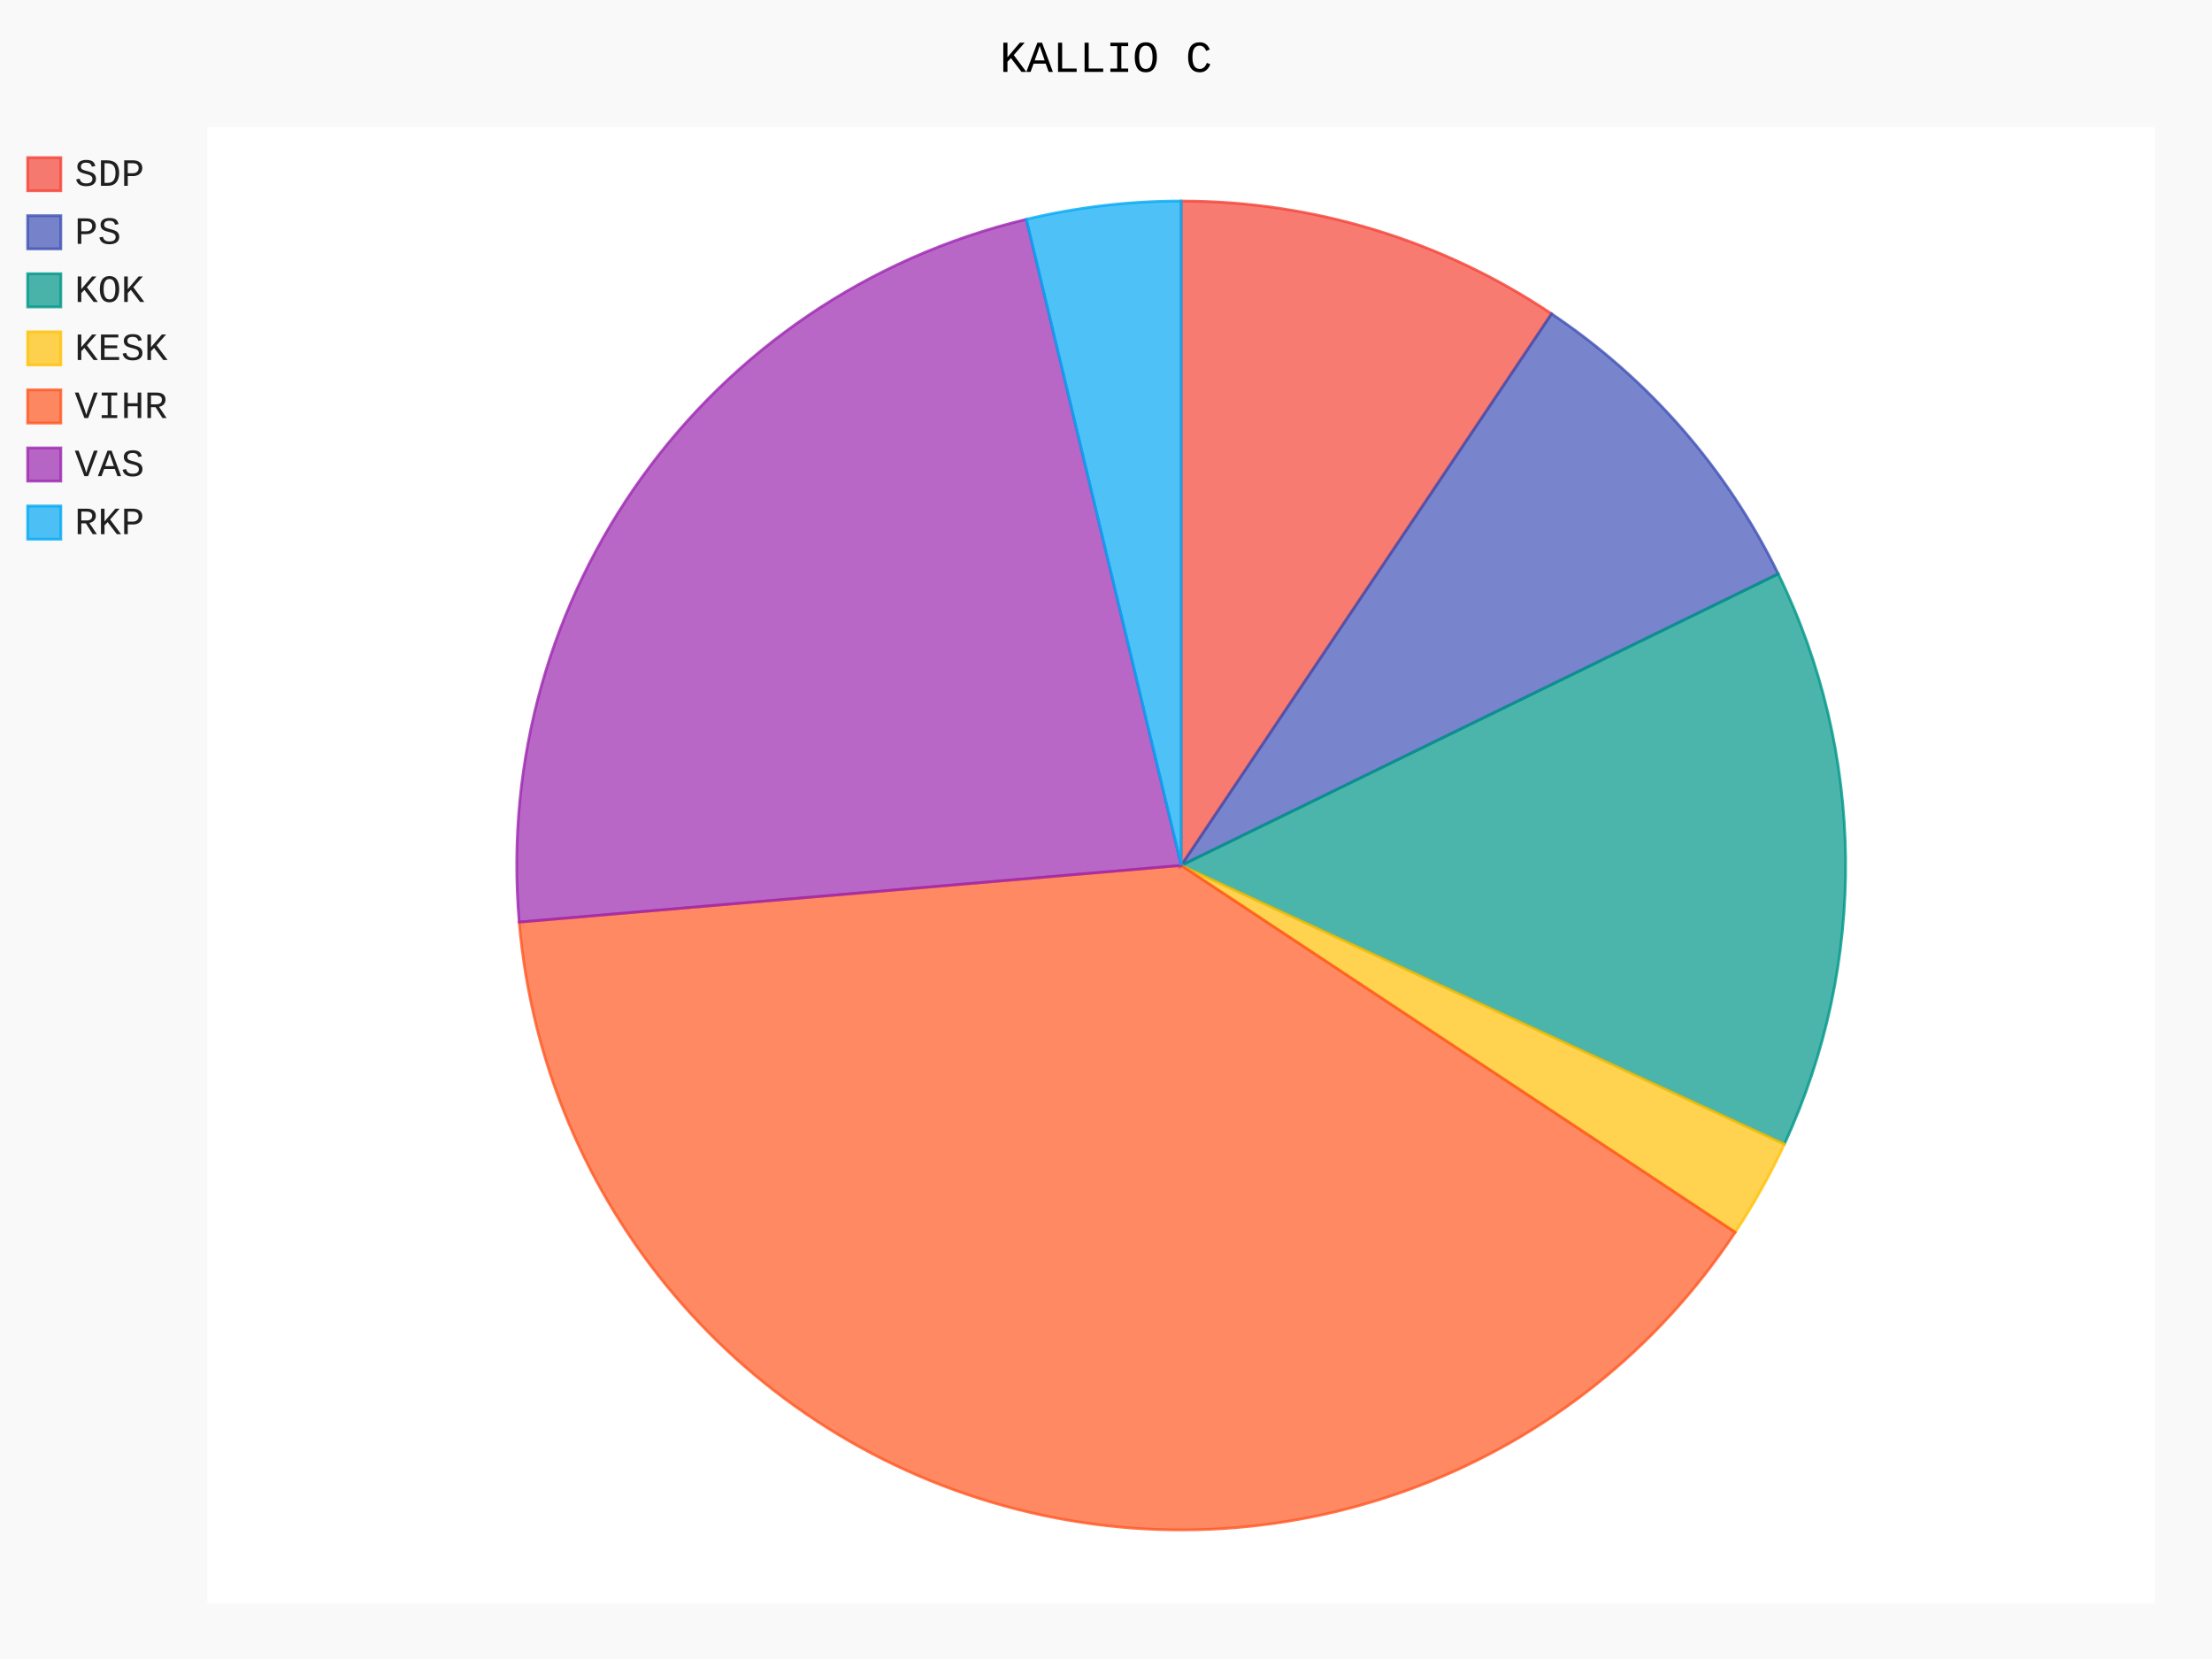
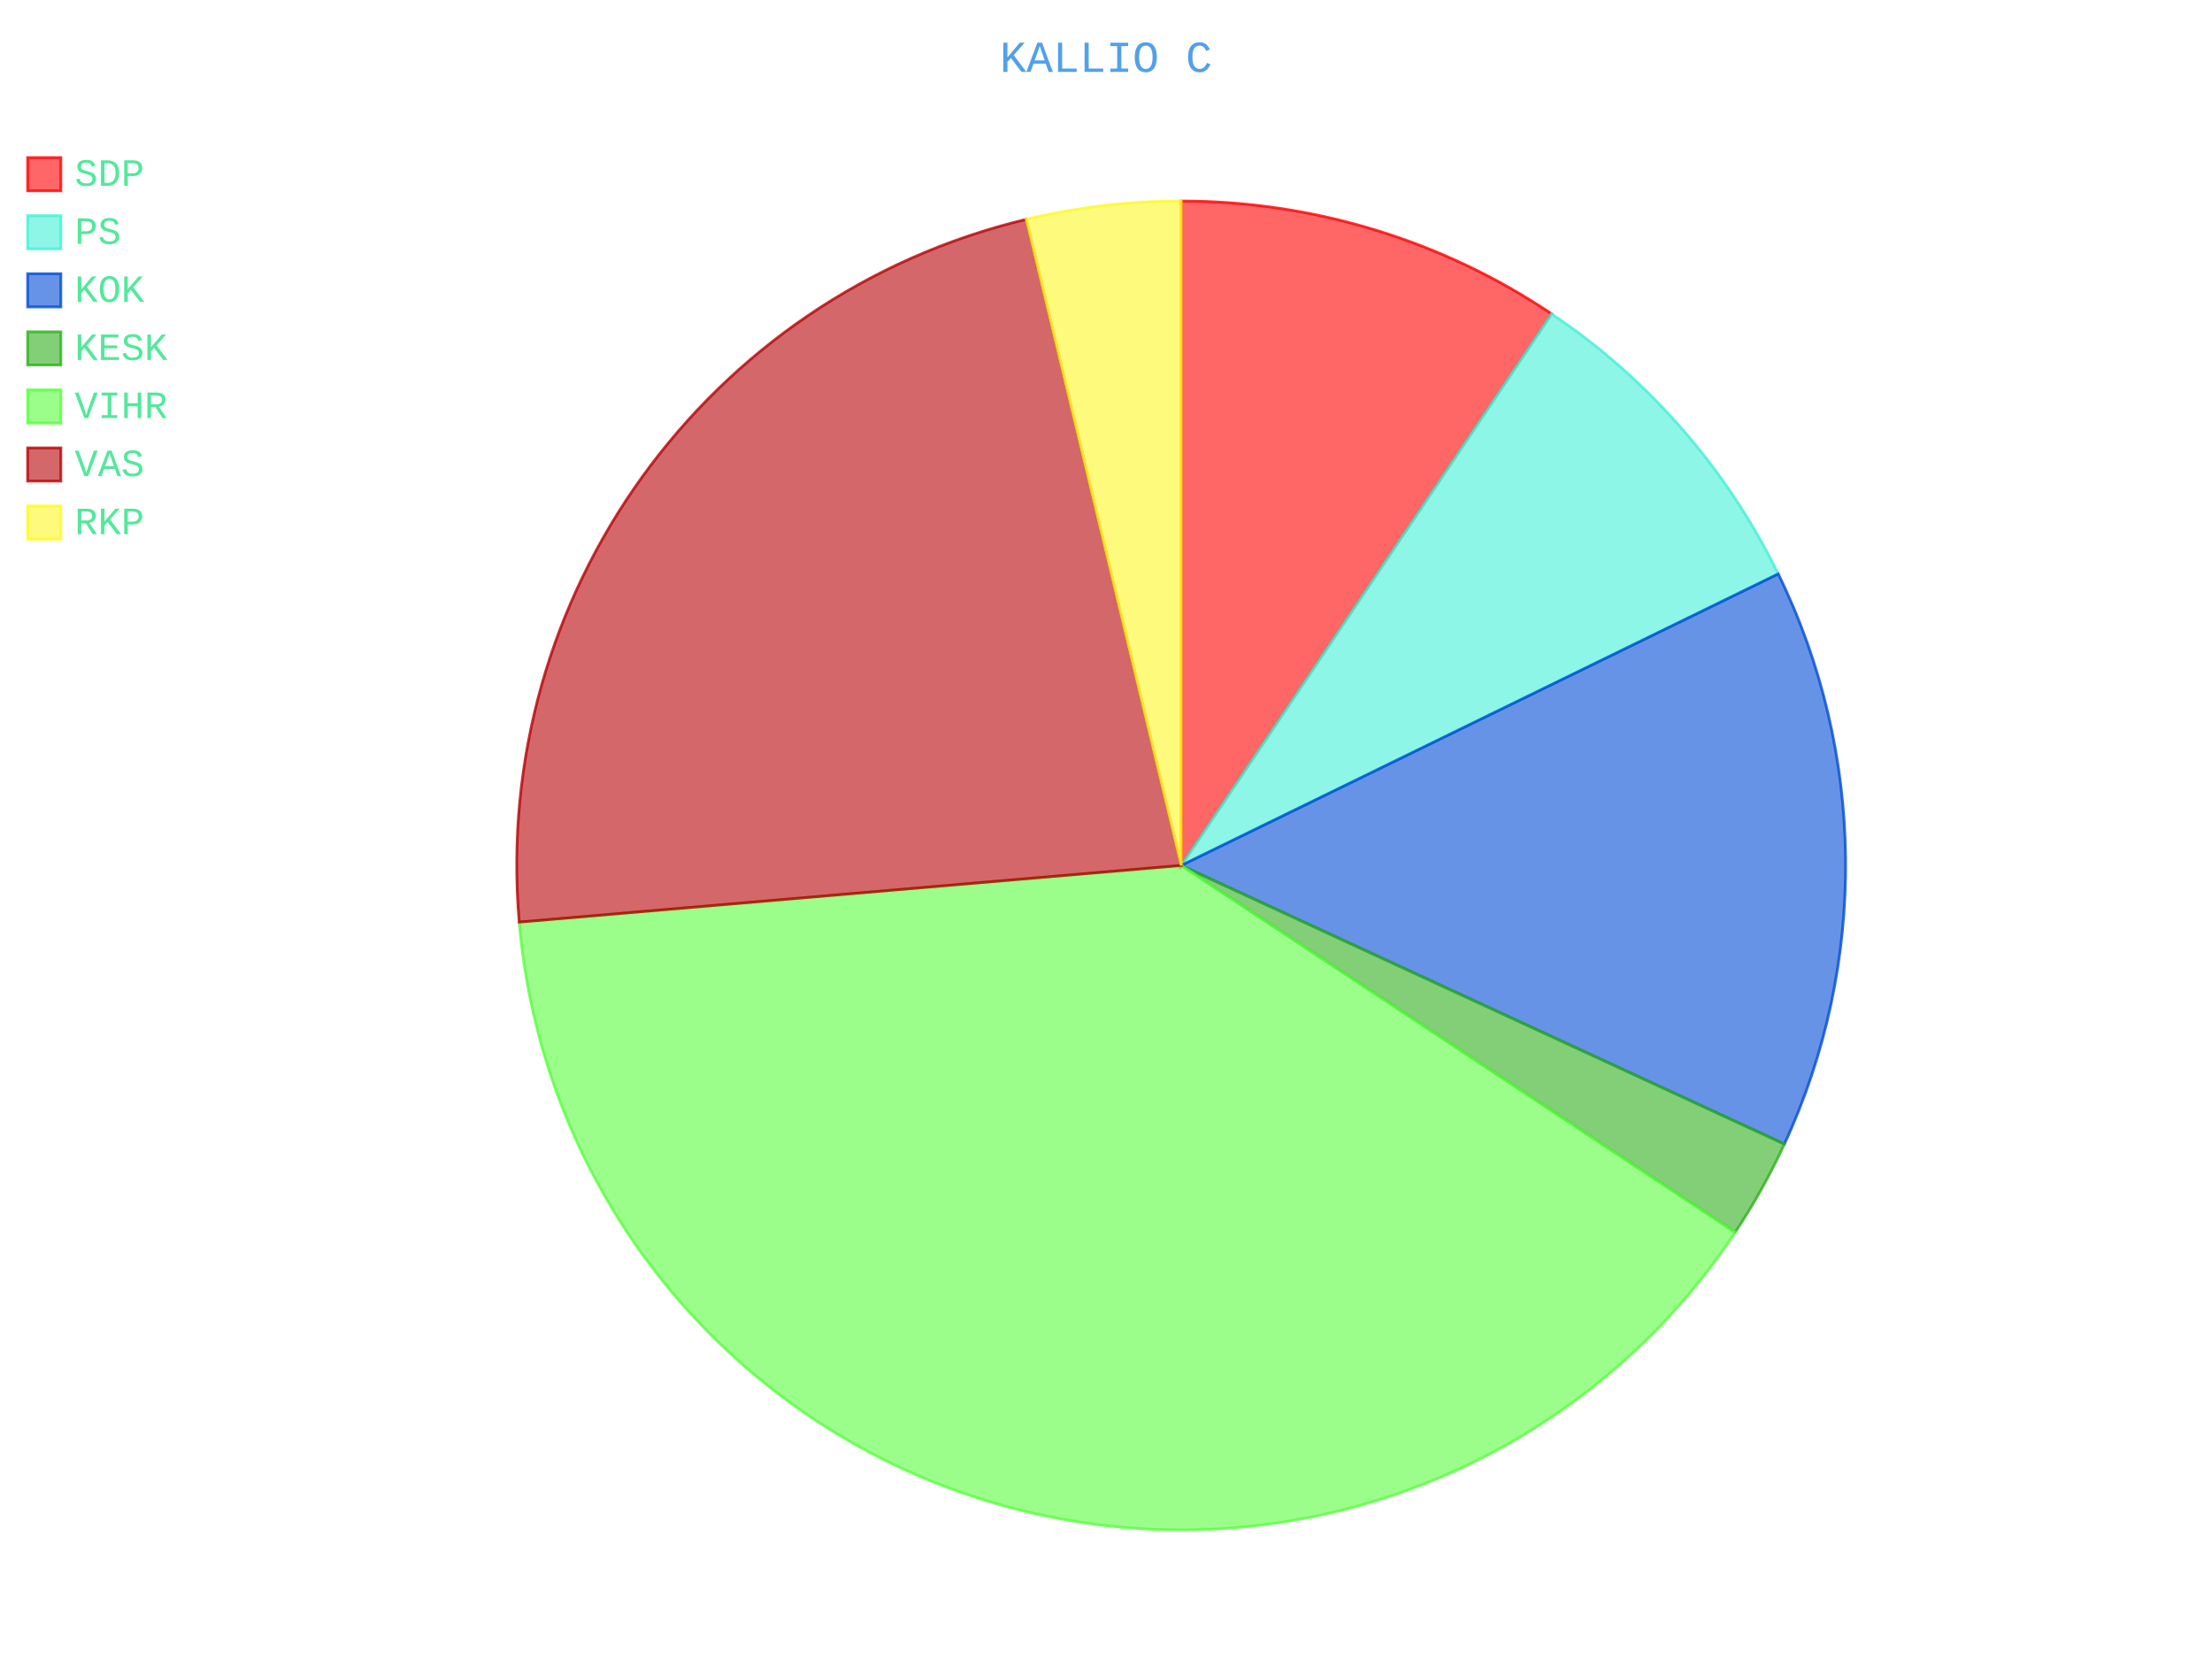
- <svg xmlns="http://www.w3.org/2000/svg" class="pygal-chart" id="chart-30b2e098-ae4b-46b9-9f37-8424bd49d25b" viewBox="0 0 800 600">
+ <svg xmlns="http://www.w3.org/2000/svg" class="pygal-chart" id="chart-1df87fe8-8c4a-4747-9ddd-f2615e7711cb" viewBox="0 0 800 600">
  <defs>
-     <style type="text/css">#chart-30b2e098-ae4b-46b9-9f37-8424bd49d25b{-webkit-user-select:none;-webkit-font-smoothing:antialiased;font-family:Consolas,"Liberation Mono",Menlo,Courier,monospace}#chart-30b2e098-ae4b-46b9-9f37-8424bd49d25b .title{font-family:Consolas,"Liberation Mono",Menlo,Courier,monospace;font-size:16px}#chart-30b2e098-ae4b-46b9-9f37-8424bd49d25b .legends .legend text{font-family:Consolas,"Liberation Mono",Menlo,Courier,monospace;font-size:14px}#chart-30b2e098-ae4b-46b9-9f37-8424bd49d25b .axis text{font-family:Consolas,"Liberation Mono",Menlo,Courier,monospace;font-size:10px}#chart-30b2e098-ae4b-46b9-9f37-8424bd49d25b .axis text.major{font-family:Consolas,"Liberation Mono",Menlo,Courier,monospace;font-size:10px}#chart-30b2e098-ae4b-46b9-9f37-8424bd49d25b .text-overlay text.value{font-family:Consolas,"Liberation Mono",Menlo,Courier,monospace;font-size:16px}#chart-30b2e098-ae4b-46b9-9f37-8424bd49d25b .text-overlay text.label{font-family:Consolas,"Liberation Mono",Menlo,Courier,monospace;font-size:10px}#chart-30b2e098-ae4b-46b9-9f37-8424bd49d25b .tooltip{font-family:Consolas,"Liberation Mono",Menlo,Courier,monospace;font-size:14px}#chart-30b2e098-ae4b-46b9-9f37-8424bd49d25b text.no_data{font-family:Consolas,"Liberation Mono",Menlo,Courier,monospace;font-size:64px}
- #chart-30b2e098-ae4b-46b9-9f37-8424bd49d25b{background-color:rgba(249,249,249,1)}#chart-30b2e098-ae4b-46b9-9f37-8424bd49d25b path,#chart-30b2e098-ae4b-46b9-9f37-8424bd49d25b line,#chart-30b2e098-ae4b-46b9-9f37-8424bd49d25b rect,#chart-30b2e098-ae4b-46b9-9f37-8424bd49d25b circle{-webkit-transition:150ms;-moz-transition:150ms;transition:150ms}#chart-30b2e098-ae4b-46b9-9f37-8424bd49d25b .graph &gt; .background{fill:rgba(249,249,249,1)}#chart-30b2e098-ae4b-46b9-9f37-8424bd49d25b .plot &gt; .background{fill:rgba(255,255,255,1)}#chart-30b2e098-ae4b-46b9-9f37-8424bd49d25b .graph{fill:rgba(0,0,0,.87)}#chart-30b2e098-ae4b-46b9-9f37-8424bd49d25b text.no_data{fill:rgba(0,0,0,1)}#chart-30b2e098-ae4b-46b9-9f37-8424bd49d25b .title{fill:rgba(0,0,0,1)}#chart-30b2e098-ae4b-46b9-9f37-8424bd49d25b .legends .legend text{fill:rgba(0,0,0,.87)}#chart-30b2e098-ae4b-46b9-9f37-8424bd49d25b .legends .legend:hover text{fill:rgba(0,0,0,1)}#chart-30b2e098-ae4b-46b9-9f37-8424bd49d25b .axis .line{stroke:rgba(0,0,0,1)}#chart-30b2e098-ae4b-46b9-9f37-8424bd49d25b .axis .guide.line{stroke:rgba(0,0,0,.54)}#chart-30b2e098-ae4b-46b9-9f37-8424bd49d25b .axis .major.line{stroke:rgba(0,0,0,.87)}#chart-30b2e098-ae4b-46b9-9f37-8424bd49d25b .axis text.major{fill:rgba(0,0,0,1)}#chart-30b2e098-ae4b-46b9-9f37-8424bd49d25b .axis.y .guides:hover .guide.line,#chart-30b2e098-ae4b-46b9-9f37-8424bd49d25b .line-graph .axis.x .guides:hover .guide.line,#chart-30b2e098-ae4b-46b9-9f37-8424bd49d25b .stackedline-graph .axis.x .guides:hover .guide.line,#chart-30b2e098-ae4b-46b9-9f37-8424bd49d25b .xy-graph .axis.x .guides:hover .guide.line{stroke:rgba(0,0,0,1)}#chart-30b2e098-ae4b-46b9-9f37-8424bd49d25b .axis .guides:hover text{fill:rgba(0,0,0,1)}#chart-30b2e098-ae4b-46b9-9f37-8424bd49d25b .reactive{fill-opacity:.7;stroke-opacity:.8}#chart-30b2e098-ae4b-46b9-9f37-8424bd49d25b .ci{stroke:rgba(0,0,0,.87)}#chart-30b2e098-ae4b-46b9-9f37-8424bd49d25b .reactive.active,#chart-30b2e098-ae4b-46b9-9f37-8424bd49d25b .active .reactive{fill-opacity:.8;stroke-opacity:.9;stroke-width:4}#chart-30b2e098-ae4b-46b9-9f37-8424bd49d25b .ci .reactive.active{stroke-width:1.5}#chart-30b2e098-ae4b-46b9-9f37-8424bd49d25b .series text{fill:rgba(0,0,0,1)}#chart-30b2e098-ae4b-46b9-9f37-8424bd49d25b .tooltip rect{fill:rgba(255,255,255,1);stroke:rgba(0,0,0,1);-webkit-transition:opacity 150ms;-moz-transition:opacity 150ms;transition:opacity 150ms}#chart-30b2e098-ae4b-46b9-9f37-8424bd49d25b .tooltip .label{fill:rgba(0,0,0,.87)}#chart-30b2e098-ae4b-46b9-9f37-8424bd49d25b .tooltip .label{fill:rgba(0,0,0,.87)}#chart-30b2e098-ae4b-46b9-9f37-8424bd49d25b .tooltip .legend{font-size:.8em;fill:rgba(0,0,0,.54)}#chart-30b2e098-ae4b-46b9-9f37-8424bd49d25b .tooltip .x_label{font-size:.6em;fill:rgba(0,0,0,1)}#chart-30b2e098-ae4b-46b9-9f37-8424bd49d25b .tooltip .xlink{font-size:.5em;text-decoration:underline}#chart-30b2e098-ae4b-46b9-9f37-8424bd49d25b .tooltip .value{font-size:1.5em}#chart-30b2e098-ae4b-46b9-9f37-8424bd49d25b .bound{font-size:.5em}#chart-30b2e098-ae4b-46b9-9f37-8424bd49d25b .max-value{font-size:.75em;fill:rgba(0,0,0,.54)}#chart-30b2e098-ae4b-46b9-9f37-8424bd49d25b .map-element{fill:rgba(255,255,255,1);stroke:rgba(0,0,0,.54) !important}#chart-30b2e098-ae4b-46b9-9f37-8424bd49d25b .map-element .reactive{fill-opacity:inherit;stroke-opacity:inherit}#chart-30b2e098-ae4b-46b9-9f37-8424bd49d25b .color-0,#chart-30b2e098-ae4b-46b9-9f37-8424bd49d25b .color-0 a:visited{stroke:#F44336;fill:#F44336}#chart-30b2e098-ae4b-46b9-9f37-8424bd49d25b .color-1,#chart-30b2e098-ae4b-46b9-9f37-8424bd49d25b .color-1 a:visited{stroke:#3F51B5;fill:#3F51B5}#chart-30b2e098-ae4b-46b9-9f37-8424bd49d25b .color-2,#chart-30b2e098-ae4b-46b9-9f37-8424bd49d25b .color-2 a:visited{stroke:#009688;fill:#009688}#chart-30b2e098-ae4b-46b9-9f37-8424bd49d25b .color-3,#chart-30b2e098-ae4b-46b9-9f37-8424bd49d25b .color-3 a:visited{stroke:#FFC107;fill:#FFC107}#chart-30b2e098-ae4b-46b9-9f37-8424bd49d25b .color-4,#chart-30b2e098-ae4b-46b9-9f37-8424bd49d25b .color-4 a:visited{stroke:#FF5722;fill:#FF5722}#chart-30b2e098-ae4b-46b9-9f37-8424bd49d25b .color-5,#chart-30b2e098-ae4b-46b9-9f37-8424bd49d25b .color-5 a:visited{stroke:#9C27B0;fill:#9C27B0}#chart-30b2e098-ae4b-46b9-9f37-8424bd49d25b .color-6,#chart-30b2e098-ae4b-46b9-9f37-8424bd49d25b .color-6 a:visited{stroke:#03A9F4;fill:#03A9F4}#chart-30b2e098-ae4b-46b9-9f37-8424bd49d25b .text-overlay .color-0 text{fill:black}#chart-30b2e098-ae4b-46b9-9f37-8424bd49d25b .text-overlay .color-1 text{fill:black}#chart-30b2e098-ae4b-46b9-9f37-8424bd49d25b .text-overlay .color-2 text{fill:black}#chart-30b2e098-ae4b-46b9-9f37-8424bd49d25b .text-overlay .color-3 text{fill:black}#chart-30b2e098-ae4b-46b9-9f37-8424bd49d25b .text-overlay .color-4 text{fill:black}#chart-30b2e098-ae4b-46b9-9f37-8424bd49d25b .text-overlay .color-5 text{fill:black}#chart-30b2e098-ae4b-46b9-9f37-8424bd49d25b .text-overlay .color-6 text{fill:black}
- #chart-30b2e098-ae4b-46b9-9f37-8424bd49d25b text.no_data{text-anchor:middle}#chart-30b2e098-ae4b-46b9-9f37-8424bd49d25b .guide.line{fill:none}#chart-30b2e098-ae4b-46b9-9f37-8424bd49d25b .centered{text-anchor:middle}#chart-30b2e098-ae4b-46b9-9f37-8424bd49d25b .title{text-anchor:middle}#chart-30b2e098-ae4b-46b9-9f37-8424bd49d25b .legends .legend text{fill-opacity:1}#chart-30b2e098-ae4b-46b9-9f37-8424bd49d25b .axis.x text{text-anchor:middle}#chart-30b2e098-ae4b-46b9-9f37-8424bd49d25b .axis.x:not(.web) text[transform]{text-anchor:start}#chart-30b2e098-ae4b-46b9-9f37-8424bd49d25b .axis.x:not(.web) text[transform].backwards{text-anchor:end}#chart-30b2e098-ae4b-46b9-9f37-8424bd49d25b .axis.y text{text-anchor:end}#chart-30b2e098-ae4b-46b9-9f37-8424bd49d25b .axis.y text[transform].backwards{text-anchor:start}#chart-30b2e098-ae4b-46b9-9f37-8424bd49d25b .axis.y2 text{text-anchor:start}#chart-30b2e098-ae4b-46b9-9f37-8424bd49d25b .axis.y2 text[transform].backwards{text-anchor:end}#chart-30b2e098-ae4b-46b9-9f37-8424bd49d25b .axis .guide.line{stroke-dasharray:4,4}#chart-30b2e098-ae4b-46b9-9f37-8424bd49d25b .axis .major.guide.line{stroke-dasharray:6,6}#chart-30b2e098-ae4b-46b9-9f37-8424bd49d25b .horizontal .axis.y .guide.line,#chart-30b2e098-ae4b-46b9-9f37-8424bd49d25b .horizontal .axis.y2 .guide.line,#chart-30b2e098-ae4b-46b9-9f37-8424bd49d25b .vertical .axis.x .guide.line{opacity:0}#chart-30b2e098-ae4b-46b9-9f37-8424bd49d25b .horizontal .axis.always_show .guide.line,#chart-30b2e098-ae4b-46b9-9f37-8424bd49d25b .vertical .axis.always_show .guide.line{opacity:1 !important}#chart-30b2e098-ae4b-46b9-9f37-8424bd49d25b .axis.y .guides:hover .guide.line,#chart-30b2e098-ae4b-46b9-9f37-8424bd49d25b .axis.y2 .guides:hover .guide.line,#chart-30b2e098-ae4b-46b9-9f37-8424bd49d25b .axis.x .guides:hover .guide.line{opacity:1}#chart-30b2e098-ae4b-46b9-9f37-8424bd49d25b .axis .guides:hover text{opacity:1}#chart-30b2e098-ae4b-46b9-9f37-8424bd49d25b .nofill{fill:none}#chart-30b2e098-ae4b-46b9-9f37-8424bd49d25b .subtle-fill{fill-opacity:.2}#chart-30b2e098-ae4b-46b9-9f37-8424bd49d25b .dot{stroke-width:1px;fill-opacity:1}#chart-30b2e098-ae4b-46b9-9f37-8424bd49d25b .dot.active{stroke-width:5px}#chart-30b2e098-ae4b-46b9-9f37-8424bd49d25b .dot.negative{fill:transparent}#chart-30b2e098-ae4b-46b9-9f37-8424bd49d25b text,#chart-30b2e098-ae4b-46b9-9f37-8424bd49d25b tspan{stroke:none !important}#chart-30b2e098-ae4b-46b9-9f37-8424bd49d25b .series text.active{opacity:1}#chart-30b2e098-ae4b-46b9-9f37-8424bd49d25b .tooltip rect{fill-opacity:.95;stroke-width:.5}#chart-30b2e098-ae4b-46b9-9f37-8424bd49d25b .tooltip text{fill-opacity:1}#chart-30b2e098-ae4b-46b9-9f37-8424bd49d25b .showable{visibility:hidden}#chart-30b2e098-ae4b-46b9-9f37-8424bd49d25b .showable.shown{visibility:visible}#chart-30b2e098-ae4b-46b9-9f37-8424bd49d25b .gauge-background{fill:rgba(229,229,229,1);stroke:none}#chart-30b2e098-ae4b-46b9-9f37-8424bd49d25b .bg-lines{stroke:rgba(249,249,249,1);stroke-width:2px}</style>
+     <style type="text/css">#chart-1df87fe8-8c4a-4747-9ddd-f2615e7711cb{-webkit-user-select:none;-webkit-font-smoothing:antialiased;font-family:Consolas,"Liberation Mono",Menlo,Courier,monospace}#chart-1df87fe8-8c4a-4747-9ddd-f2615e7711cb .title{font-family:Consolas,"Liberation Mono",Menlo,Courier,monospace;font-size:16px}#chart-1df87fe8-8c4a-4747-9ddd-f2615e7711cb .legends .legend text{font-family:Consolas,"Liberation Mono",Menlo,Courier,monospace;font-size:14px}#chart-1df87fe8-8c4a-4747-9ddd-f2615e7711cb .axis text{font-family:Consolas,"Liberation Mono",Menlo,Courier,monospace;font-size:10px}#chart-1df87fe8-8c4a-4747-9ddd-f2615e7711cb .axis text.major{font-family:Consolas,"Liberation Mono",Menlo,Courier,monospace;font-size:10px}#chart-1df87fe8-8c4a-4747-9ddd-f2615e7711cb .text-overlay text.value{font-family:Consolas,"Liberation Mono",Menlo,Courier,monospace;font-size:16px}#chart-1df87fe8-8c4a-4747-9ddd-f2615e7711cb .text-overlay text.label{font-family:Consolas,"Liberation Mono",Menlo,Courier,monospace;font-size:10px}#chart-1df87fe8-8c4a-4747-9ddd-f2615e7711cb .tooltip{font-family:Consolas,"Liberation Mono",Menlo,Courier,monospace;font-size:14px}#chart-1df87fe8-8c4a-4747-9ddd-f2615e7711cb text.no_data{font-family:Consolas,"Liberation Mono",Menlo,Courier,monospace;font-size:64px}
+ #chart-1df87fe8-8c4a-4747-9ddd-f2615e7711cb{background-color:transparent}#chart-1df87fe8-8c4a-4747-9ddd-f2615e7711cb path,#chart-1df87fe8-8c4a-4747-9ddd-f2615e7711cb line,#chart-1df87fe8-8c4a-4747-9ddd-f2615e7711cb rect,#chart-1df87fe8-8c4a-4747-9ddd-f2615e7711cb circle{-webkit-transition:1000ms ease-in;-moz-transition:1000ms ease-in;transition:1000ms ease-in}#chart-1df87fe8-8c4a-4747-9ddd-f2615e7711cb .graph &gt; .background{fill:transparent}#chart-1df87fe8-8c4a-4747-9ddd-f2615e7711cb .plot &gt; .background{fill:transparent}#chart-1df87fe8-8c4a-4747-9ddd-f2615e7711cb .graph{fill:#53E89B}#chart-1df87fe8-8c4a-4747-9ddd-f2615e7711cb text.no_data{fill:#53A0E8}#chart-1df87fe8-8c4a-4747-9ddd-f2615e7711cb .title{fill:#53A0E8}#chart-1df87fe8-8c4a-4747-9ddd-f2615e7711cb .legends .legend text{fill:#53E89B}#chart-1df87fe8-8c4a-4747-9ddd-f2615e7711cb .legends .legend:hover text{fill:#53A0E8}#chart-1df87fe8-8c4a-4747-9ddd-f2615e7711cb .axis .line{stroke:#53A0E8}#chart-1df87fe8-8c4a-4747-9ddd-f2615e7711cb .axis .guide.line{stroke:#630C0D}#chart-1df87fe8-8c4a-4747-9ddd-f2615e7711cb .axis .major.line{stroke:#53E89B}#chart-1df87fe8-8c4a-4747-9ddd-f2615e7711cb .axis text.major{fill:#53A0E8}#chart-1df87fe8-8c4a-4747-9ddd-f2615e7711cb .axis.y .guides:hover .guide.line,#chart-1df87fe8-8c4a-4747-9ddd-f2615e7711cb .line-graph .axis.x .guides:hover .guide.line,#chart-1df87fe8-8c4a-4747-9ddd-f2615e7711cb .stackedline-graph .axis.x .guides:hover .guide.line,#chart-1df87fe8-8c4a-4747-9ddd-f2615e7711cb .xy-graph .axis.x .guides:hover .guide.line{stroke:#53A0E8}#chart-1df87fe8-8c4a-4747-9ddd-f2615e7711cb .axis .guides:hover text{fill:#53A0E8}#chart-1df87fe8-8c4a-4747-9ddd-f2615e7711cb .reactive{fill-opacity:.6;stroke-opacity:.8}#chart-1df87fe8-8c4a-4747-9ddd-f2615e7711cb .ci{stroke:#53E89B}#chart-1df87fe8-8c4a-4747-9ddd-f2615e7711cb .reactive.active,#chart-1df87fe8-8c4a-4747-9ddd-f2615e7711cb .active .reactive{fill-opacity:.9;stroke-opacity:.9;stroke-width:4}#chart-1df87fe8-8c4a-4747-9ddd-f2615e7711cb .ci .reactive.active{stroke-width:1.5}#chart-1df87fe8-8c4a-4747-9ddd-f2615e7711cb .series text{fill:#53A0E8}#chart-1df87fe8-8c4a-4747-9ddd-f2615e7711cb .tooltip rect{fill:transparent;stroke:#53A0E8;-webkit-transition:opacity 1000ms ease-in;-moz-transition:opacity 1000ms ease-in;transition:opacity 1000ms ease-in}#chart-1df87fe8-8c4a-4747-9ddd-f2615e7711cb .tooltip .label{fill:#53E89B}#chart-1df87fe8-8c4a-4747-9ddd-f2615e7711cb .tooltip .label{fill:#53E89B}#chart-1df87fe8-8c4a-4747-9ddd-f2615e7711cb .tooltip .legend{font-size:.8em;fill:#630C0D}#chart-1df87fe8-8c4a-4747-9ddd-f2615e7711cb .tooltip .x_label{font-size:.6em;fill:#53A0E8}#chart-1df87fe8-8c4a-4747-9ddd-f2615e7711cb .tooltip .xlink{font-size:.5em;text-decoration:underline}#chart-1df87fe8-8c4a-4747-9ddd-f2615e7711cb .tooltip .value{font-size:1.5em}#chart-1df87fe8-8c4a-4747-9ddd-f2615e7711cb .bound{font-size:.5em}#chart-1df87fe8-8c4a-4747-9ddd-f2615e7711cb .max-value{font-size:.75em;fill:#630C0D}#chart-1df87fe8-8c4a-4747-9ddd-f2615e7711cb .map-element{fill:transparent;stroke:#630C0D !important}#chart-1df87fe8-8c4a-4747-9ddd-f2615e7711cb .map-element .reactive{fill-opacity:inherit;stroke-opacity:inherit}#chart-1df87fe8-8c4a-4747-9ddd-f2615e7711cb .color-0,#chart-1df87fe8-8c4a-4747-9ddd-f2615e7711cb .color-0 a:visited{stroke:#ff0000;fill:#ff0000}#chart-1df87fe8-8c4a-4747-9ddd-f2615e7711cb .color-1,#chart-1df87fe8-8c4a-4747-9ddd-f2615e7711cb .color-1 a:visited{stroke:#42f0d6;fill:#42f0d6}#chart-1df87fe8-8c4a-4747-9ddd-f2615e7711cb .color-2,#chart-1df87fe8-8c4a-4747-9ddd-f2615e7711cb .color-2 a:visited{stroke:#004bd6;fill:#004bd6}#chart-1df87fe8-8c4a-4747-9ddd-f2615e7711cb .color-3,#chart-1df87fe8-8c4a-4747-9ddd-f2615e7711cb .color-3 a:visited{stroke:#30af1d;fill:#30af1d}#chart-1df87fe8-8c4a-4747-9ddd-f2615e7711cb .color-4,#chart-1df87fe8-8c4a-4747-9ddd-f2615e7711cb .color-4 a:visited{stroke:#58fd3f;fill:#58fd3f}#chart-1df87fe8-8c4a-4747-9ddd-f2615e7711cb .color-5,#chart-1df87fe8-8c4a-4747-9ddd-f2615e7711cb .color-5 a:visited{stroke:#b60205;fill:#b60205}#chart-1df87fe8-8c4a-4747-9ddd-f2615e7711cb .color-6,#chart-1df87fe8-8c4a-4747-9ddd-f2615e7711cb .color-6 a:visited{stroke:#fdf926;fill:#fdf926}#chart-1df87fe8-8c4a-4747-9ddd-f2615e7711cb .text-overlay .color-0 text{fill:black}#chart-1df87fe8-8c4a-4747-9ddd-f2615e7711cb .text-overlay .color-1 text{fill:black}#chart-1df87fe8-8c4a-4747-9ddd-f2615e7711cb .text-overlay .color-2 text{fill:black}#chart-1df87fe8-8c4a-4747-9ddd-f2615e7711cb .text-overlay .color-3 text{fill:black}#chart-1df87fe8-8c4a-4747-9ddd-f2615e7711cb .text-overlay .color-4 text{fill:black}#chart-1df87fe8-8c4a-4747-9ddd-f2615e7711cb .text-overlay .color-5 text{fill:black}#chart-1df87fe8-8c4a-4747-9ddd-f2615e7711cb .text-overlay .color-6 text{fill:black}
+ #chart-1df87fe8-8c4a-4747-9ddd-f2615e7711cb text.no_data{text-anchor:middle}#chart-1df87fe8-8c4a-4747-9ddd-f2615e7711cb .guide.line{fill:none}#chart-1df87fe8-8c4a-4747-9ddd-f2615e7711cb .centered{text-anchor:middle}#chart-1df87fe8-8c4a-4747-9ddd-f2615e7711cb .title{text-anchor:middle}#chart-1df87fe8-8c4a-4747-9ddd-f2615e7711cb .legends .legend text{fill-opacity:1}#chart-1df87fe8-8c4a-4747-9ddd-f2615e7711cb .axis.x text{text-anchor:middle}#chart-1df87fe8-8c4a-4747-9ddd-f2615e7711cb .axis.x:not(.web) text[transform]{text-anchor:start}#chart-1df87fe8-8c4a-4747-9ddd-f2615e7711cb .axis.x:not(.web) text[transform].backwards{text-anchor:end}#chart-1df87fe8-8c4a-4747-9ddd-f2615e7711cb .axis.y text{text-anchor:end}#chart-1df87fe8-8c4a-4747-9ddd-f2615e7711cb .axis.y text[transform].backwards{text-anchor:start}#chart-1df87fe8-8c4a-4747-9ddd-f2615e7711cb .axis.y2 text{text-anchor:start}#chart-1df87fe8-8c4a-4747-9ddd-f2615e7711cb .axis.y2 text[transform].backwards{text-anchor:end}#chart-1df87fe8-8c4a-4747-9ddd-f2615e7711cb .axis .guide.line{stroke-dasharray:4,4}#chart-1df87fe8-8c4a-4747-9ddd-f2615e7711cb .axis .major.guide.line{stroke-dasharray:6,6}#chart-1df87fe8-8c4a-4747-9ddd-f2615e7711cb .horizontal .axis.y .guide.line,#chart-1df87fe8-8c4a-4747-9ddd-f2615e7711cb .horizontal .axis.y2 .guide.line,#chart-1df87fe8-8c4a-4747-9ddd-f2615e7711cb .vertical .axis.x .guide.line{opacity:0}#chart-1df87fe8-8c4a-4747-9ddd-f2615e7711cb .horizontal .axis.always_show .guide.line,#chart-1df87fe8-8c4a-4747-9ddd-f2615e7711cb .vertical .axis.always_show .guide.line{opacity:1 !important}#chart-1df87fe8-8c4a-4747-9ddd-f2615e7711cb .axis.y .guides:hover .guide.line,#chart-1df87fe8-8c4a-4747-9ddd-f2615e7711cb .axis.y2 .guides:hover .guide.line,#chart-1df87fe8-8c4a-4747-9ddd-f2615e7711cb .axis.x .guides:hover .guide.line{opacity:1}#chart-1df87fe8-8c4a-4747-9ddd-f2615e7711cb .axis .guides:hover text{opacity:1}#chart-1df87fe8-8c4a-4747-9ddd-f2615e7711cb .nofill{fill:none}#chart-1df87fe8-8c4a-4747-9ddd-f2615e7711cb .subtle-fill{fill-opacity:.2}#chart-1df87fe8-8c4a-4747-9ddd-f2615e7711cb .dot{stroke-width:1px;fill-opacity:1}#chart-1df87fe8-8c4a-4747-9ddd-f2615e7711cb .dot.active{stroke-width:5px}#chart-1df87fe8-8c4a-4747-9ddd-f2615e7711cb .dot.negative{fill:transparent}#chart-1df87fe8-8c4a-4747-9ddd-f2615e7711cb text,#chart-1df87fe8-8c4a-4747-9ddd-f2615e7711cb tspan{stroke:none !important}#chart-1df87fe8-8c4a-4747-9ddd-f2615e7711cb .series text.active{opacity:1}#chart-1df87fe8-8c4a-4747-9ddd-f2615e7711cb .tooltip rect{fill-opacity:.95;stroke-width:.5}#chart-1df87fe8-8c4a-4747-9ddd-f2615e7711cb .tooltip text{fill-opacity:1}#chart-1df87fe8-8c4a-4747-9ddd-f2615e7711cb .showable{visibility:hidden}#chart-1df87fe8-8c4a-4747-9ddd-f2615e7711cb .showable.shown{visibility:visible}#chart-1df87fe8-8c4a-4747-9ddd-f2615e7711cb .gauge-background{fill:rgba(229,229,229,1);stroke:none}#chart-1df87fe8-8c4a-4747-9ddd-f2615e7711cb .bg-lines{stroke:transparent;stroke-width:2px}</style>
  </defs>
  <g class="graph pie-graph vertical">
    <rect class="background" height="600" width="800" x="0" y="0" />
    <g class="plot" transform="translate(75, 46)">
      <rect class="background" height="534" width="704.4" x="0" y="0" />
      <g class="series serie-0 color-0">
        <g class="slices">
          <g class="slice">
            <path class="slice reactive tooltip-trigger" d="M352.2 26.7 A240.3 240.3 0 0 1 486.151 67.498 L352.2 267 A0 0 0 0 0 352.2 267 z" />
          </g>
        </g>
      </g>
      <g class="series serie-1 color-1">
        <g class="slices">
          <g class="slice">
            <path class="slice reactive tooltip-trigger" d="M486.151 67.498 A240.3 240.3 0 0 1 568.133 161.563 L352.2 267 A0 0 0 0 0 352.2 267 z" />
          </g>
        </g>
      </g>
      <g class="series serie-2 color-2">
        <g class="slices">
          <g class="slice">
            <path class="slice reactive tooltip-trigger" d="M568.133 161.563 A240.3 240.3 0 0 1 570.353 367.764 L352.2 267 A0 0 0 0 0 352.2 267 z" />
          </g>
        </g>
      </g>
      <g class="series serie-3 color-3">
        <g class="slices">
          <g class="slice">
            <path class="slice reactive tooltip-trigger" d="M570.353 367.764 A240.3 240.3 0 0 1 552.563 399.66 L352.2 267 A0 0 0 0 0 352.2 267 z" />
          </g>
        </g>
      </g>
      <g class="series serie-4 color-4">
        <g class="slices">
          <g class="slice">
            <path class="slice reactive tooltip-trigger" d="M552.563 399.66 A240.3 240.3 0 0 1 112.776 287.495 L352.2 267 A0 0 0 0 0 352.2 267 z" />
          </g>
        </g>
      </g>
      <g class="series serie-5 color-5">
        <g class="slices">
          <g class="slice">
            <path class="slice reactive tooltip-trigger" d="M112.776 287.495 A240.3 240.3 0 0 1 296.162 33.325 L352.2 267 A0 0 0 0 0 352.2 267 z" />
          </g>
        </g>
      </g>
      <g class="series serie-6 color-6">
        <g class="slices">
          <g class="slice">
            <path class="slice reactive tooltip-trigger" d="M296.162 33.325 A240.3 240.3 0 0 1 352.2 26.7 L352.2 267 A0 0 0 0 0 352.2 267 z" />
          </g>
        </g>
      </g>
    </g>
    <g class="titles">
      <text class="title plot_title" x="400.0" y="26">KALLIO C</text>
    </g>
    <g class="plot overlay" transform="translate(75, 46)">
      <g class="series serie-0 color-0" />
      <g class="series serie-1 color-1" />
      <g class="series serie-2 color-2" />
      <g class="series serie-3 color-3" />
      <g class="series serie-4 color-4" />
      <g class="series serie-5 color-5" />
      <g class="series serie-6 color-6" />
    </g>
    <g class="plot text-overlay" transform="translate(75, 46)">
      <g class="series serie-0 color-0" />
      <g class="series serie-1 color-1" />
      <g class="series serie-2 color-2" />
      <g class="series serie-3 color-3" />
      <g class="series serie-4 color-4" />
      <g class="series serie-5 color-5" />
      <g class="series serie-6 color-6" />
    </g>
    <g class="plot tooltip-overlay" transform="translate(75, 46)">
      <g class="tooltip" style="opacity: 0" transform="translate(0 0)">
        <rect class="tooltip-box" height="0" rx="0" ry="0" width="0" />
        <g class="text" />
      </g>
    </g>
    <g class="legends" transform="translate(10, 56)">
      <g class="legend reactive activate-serie" id="activate-serie-0">
        <rect class="color-0 reactive" height="12" width="12" x="0.0" y="1.0" />
        <text x="17.0" y="11.2">SDP</text>
      </g>
      <g class="legend reactive activate-serie" id="activate-serie-1">
        <rect class="color-1 reactive" height="12" width="12" x="0.0" y="22.0" />
        <text x="17.0" y="32.2">PS</text>
      </g>
      <g class="legend reactive activate-serie" id="activate-serie-2">
        <rect class="color-2 reactive" height="12" width="12" x="0.0" y="43.0" />
        <text x="17.0" y="53.2">KOK</text>
      </g>
      <g class="legend reactive activate-serie" id="activate-serie-3">
        <rect class="color-3 reactive" height="12" width="12" x="0.0" y="64.0" />
        <text x="17.0" y="74.2">KESK</text>
      </g>
      <g class="legend reactive activate-serie" id="activate-serie-4">
        <rect class="color-4 reactive" height="12" width="12" x="0.0" y="85.0" />
        <text x="17.0" y="95.2">VIHR</text>
      </g>
      <g class="legend reactive activate-serie" id="activate-serie-5">
        <rect class="color-5 reactive" height="12" width="12" x="0.0" y="106.0" />
        <text x="17.0" y="116.2">VAS</text>
      </g>
      <g class="legend reactive activate-serie" id="activate-serie-6">
        <rect class="color-6 reactive" height="12" width="12" x="0.0" y="127.0" />
        <text x="17.0" y="137.2">RKP</text>
      </g>
    </g>
    <g class="legends" transform="translate(790, 56)" />
  </g>
</svg>
